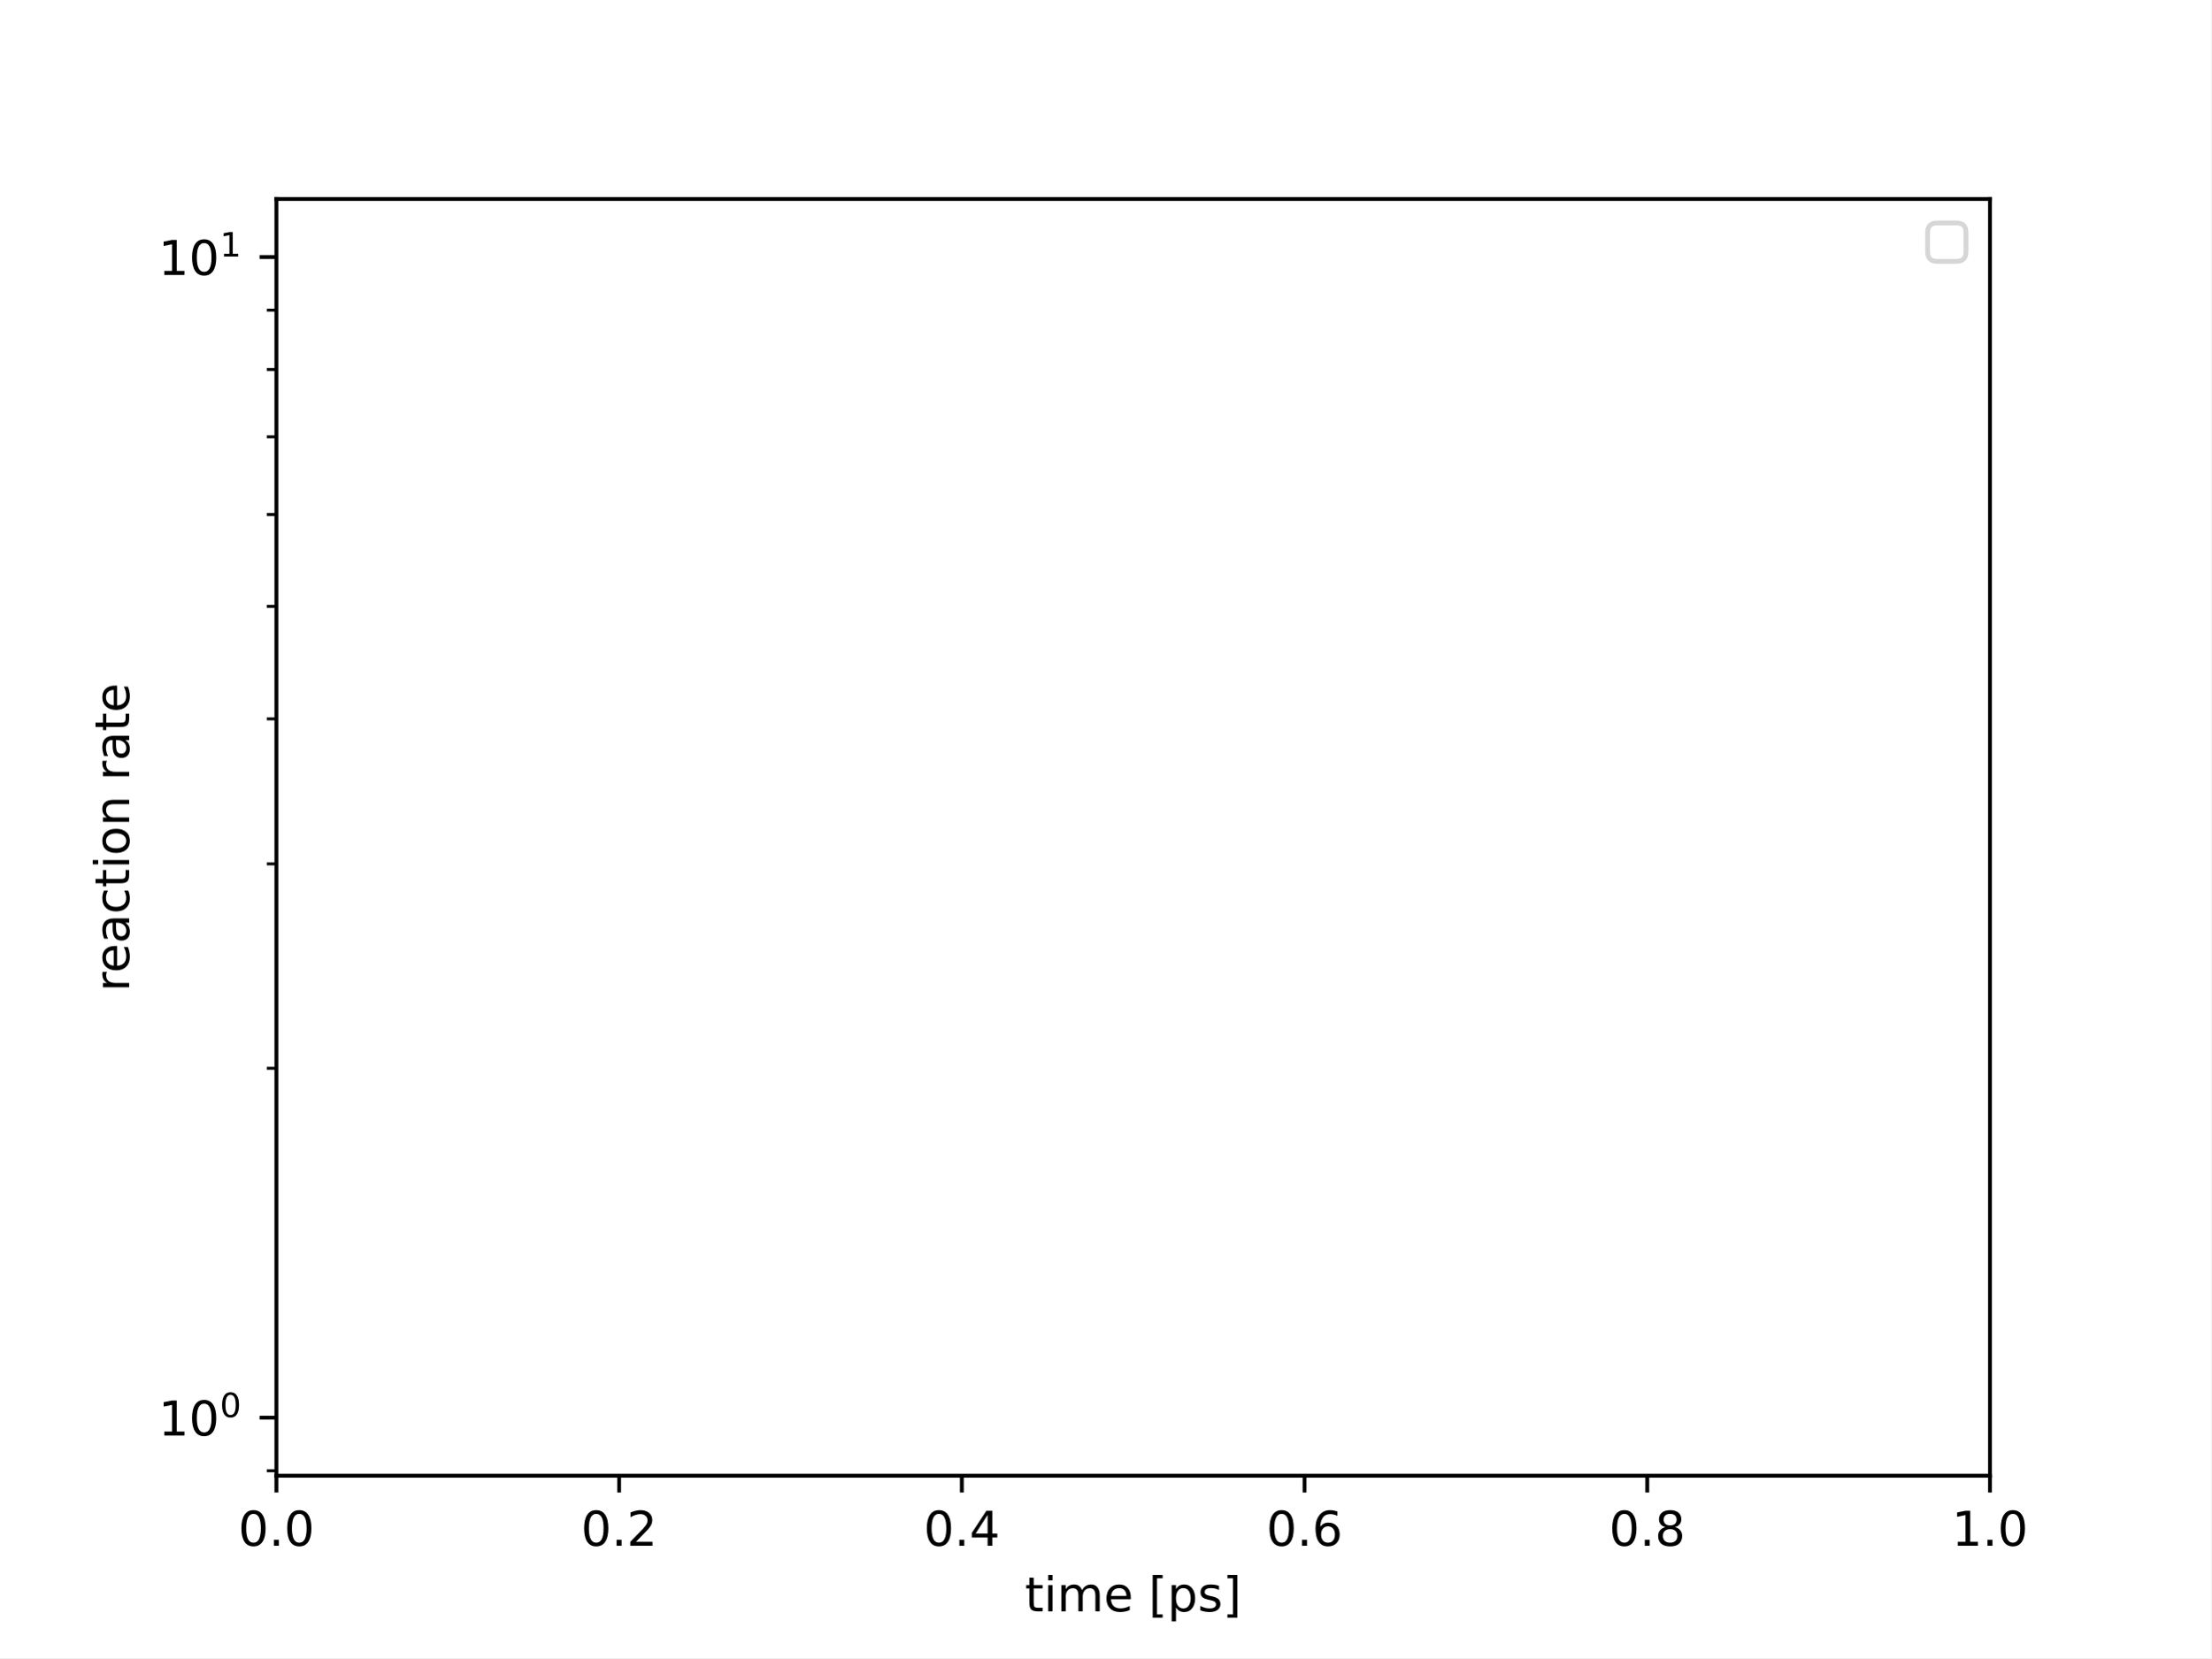
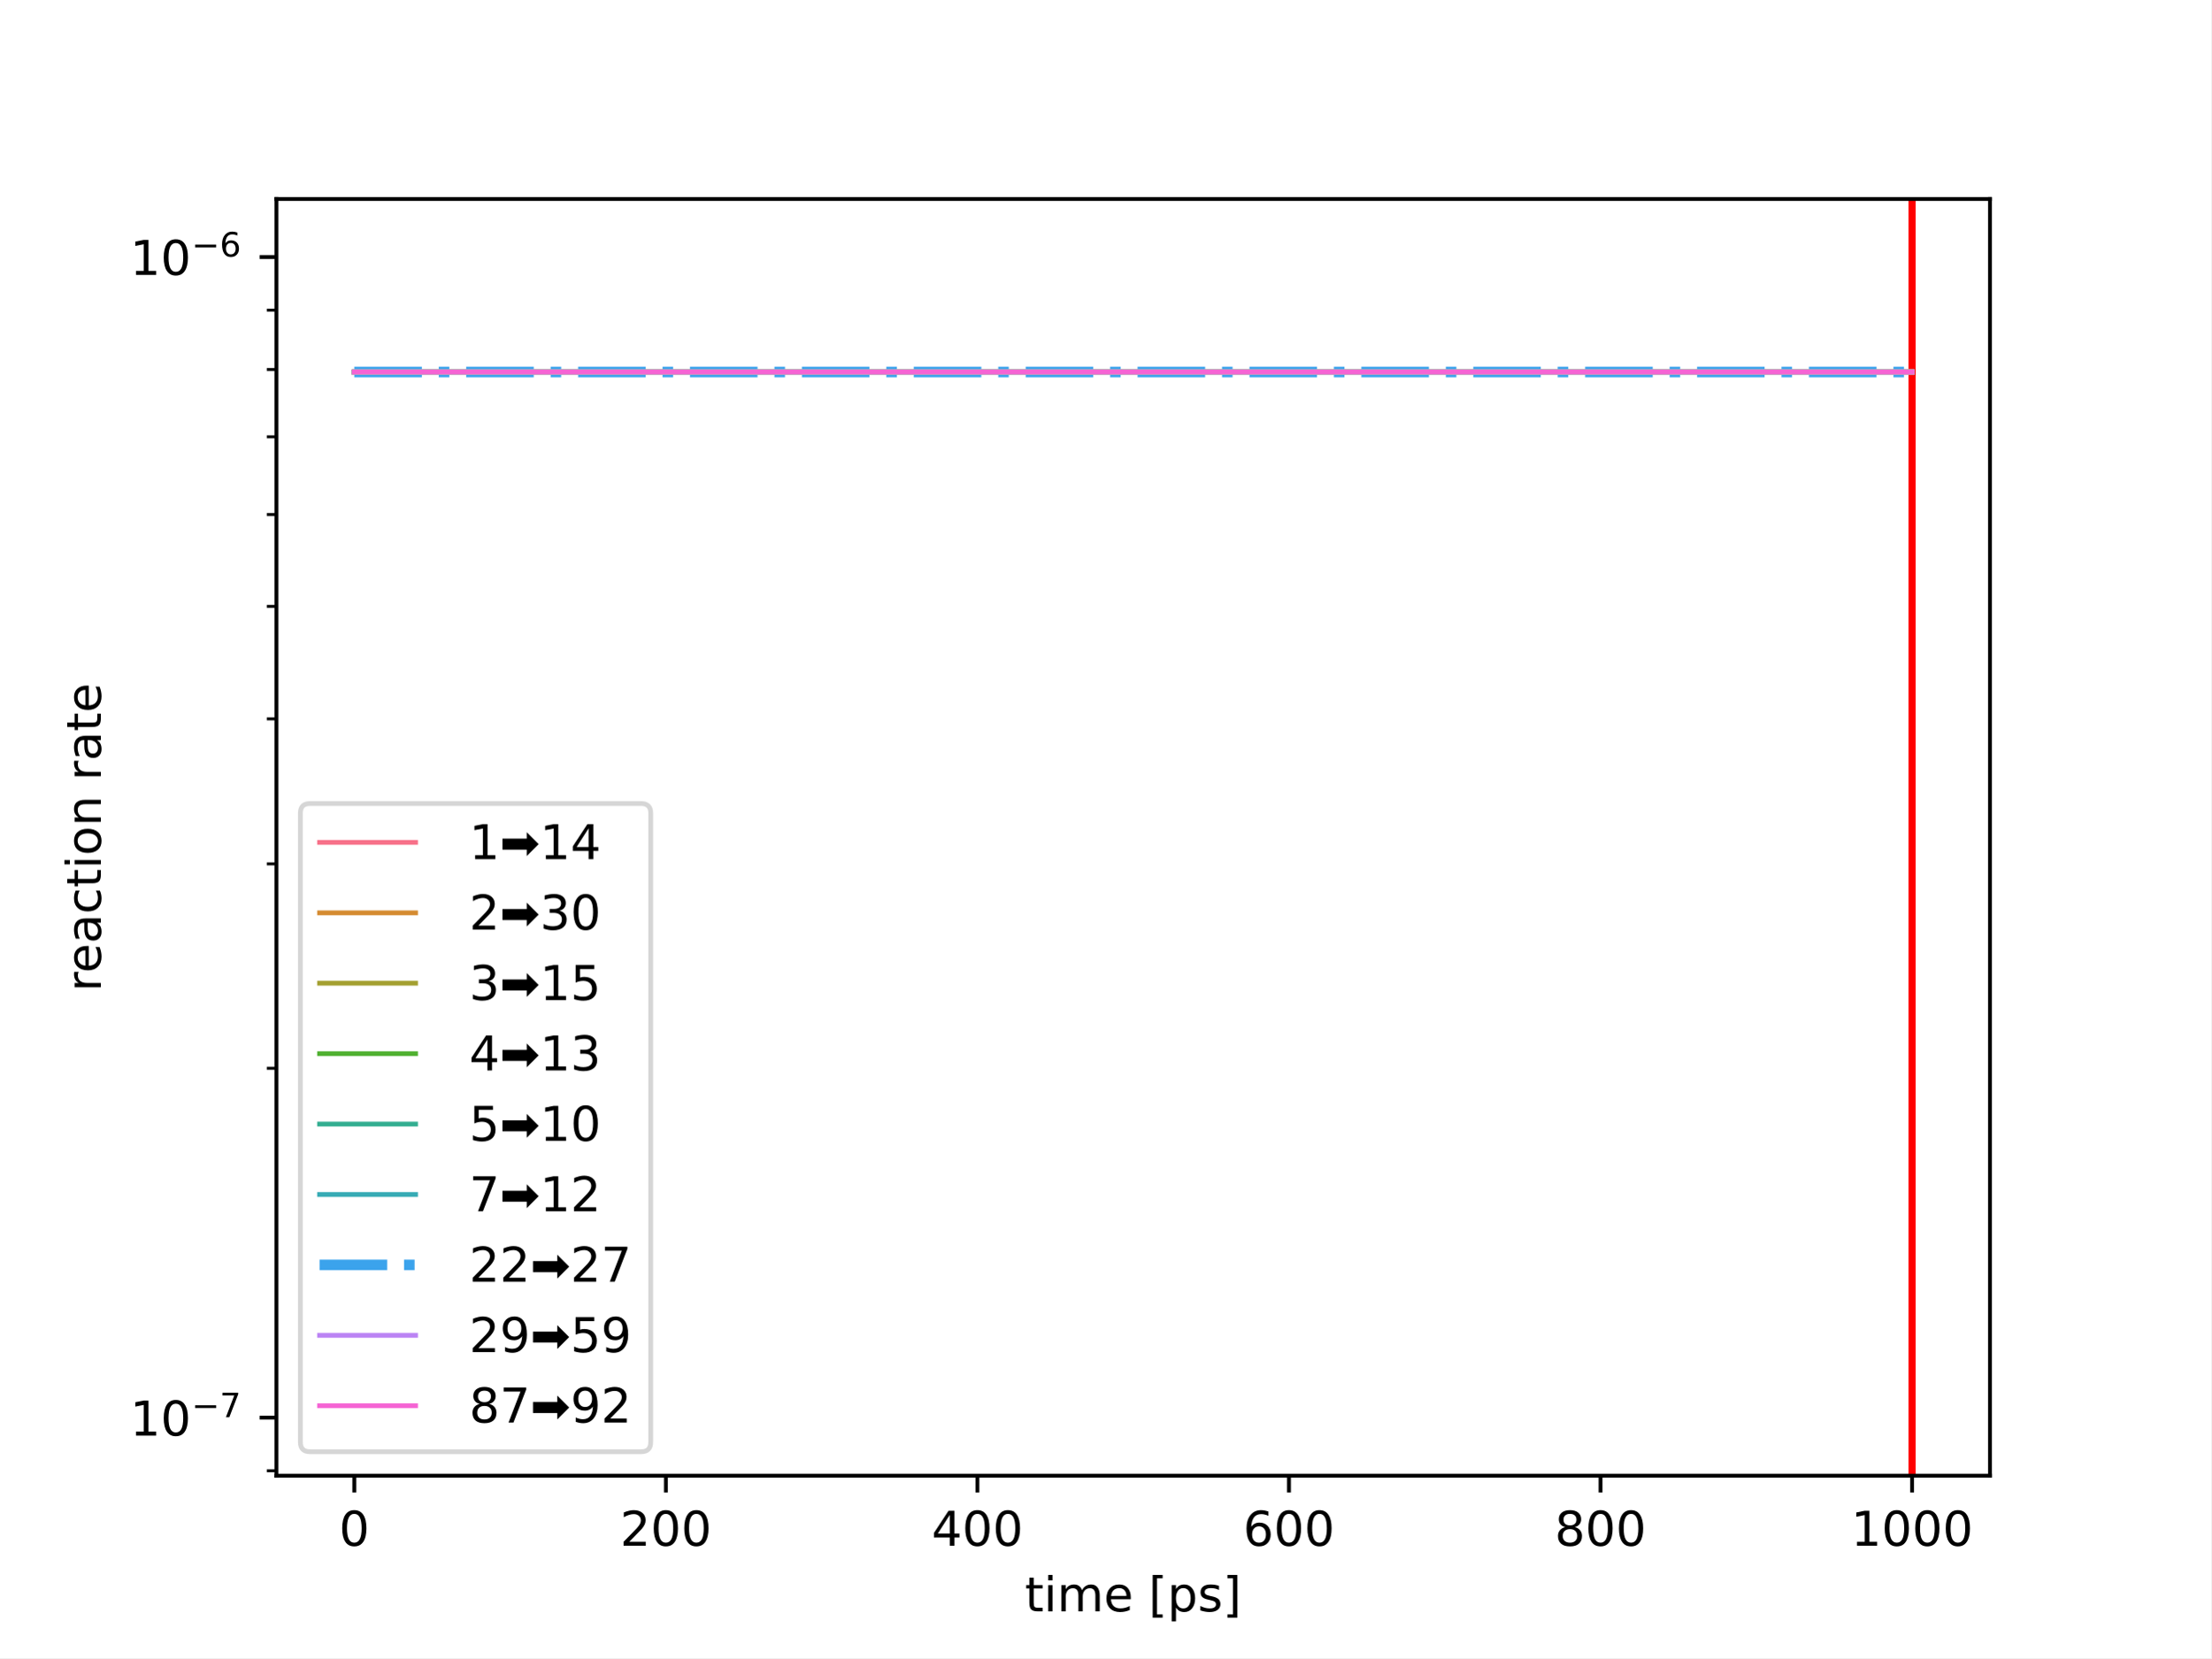
<svg xmlns="http://www.w3.org/2000/svg" xmlns:xlink="http://www.w3.org/1999/xlink" width="460.8pt" height="345.6pt" viewBox="0 0 460.8 345.6" version="1.1">
  <defs>
    <style type="text/css">*{stroke-linejoin: round; stroke-linecap: butt}</style>
  </defs>
  <g id="figure_1">
    <g id="patch_1">
      <path d="M 0 345.6  L 460.8 345.6  L 460.8 0  L 0 0  z " style="fill: #ffffff" />
    </g>
    <g id="axes_1">
      <g id="patch_2">
        <path d="M 57.6 307.584  L 414.72 307.584  L 414.72 41.472  L 57.6 41.472  z " style="fill: #ffffff" />
      </g>
      <g id="matplotlib.axis_1">
        <g id="xtick_1">
          <g id="line2d_1">
            <defs>
-               <path id="ma821fa5e31" d="M 0 0  L 0 3.5  " style="stroke: #000000; stroke-width: 0.8" />
-             </defs>
-             <g>
-               <use xlink:href="#ma821fa5e31" x="57.6" y="307.584" style="stroke: #000000; stroke-width: 0.8" />
+               <path id="m27df85bfd9" d="M 0 0  L 0 3.5  " style="stroke: #000000; stroke-width: 0.8" />
+             </defs>
+             <g>
+               <use xlink:href="#m27df85bfd9" x="73.833" y="307.584" style="stroke: #000000; stroke-width: 0.8" />
            </g>
          </g>
          <g id="text_1">
-             <g transform="translate(49.64844 322.1824) scale(0.1 -0.1)">
+             <g transform="translate(70.65148 322.1824) scale(0.1 -0.1)">
              <defs>
                <path id="DejaVuSans-30" d="M 2034 4250  Q 1547 4250 1301 3770  Q 1056 3291 1056 2328  Q 1056 1369 1301 889  Q 1547 409 2034 409  Q 2525 409 2770 889  Q 3016 1369 3016 2328  Q 3016 3291 2770 3770  Q 2525 4250 2034 4250  z M 2034 4750  Q 2819 4750 3233 4129  Q 3647 3509 3647 2328  Q 3647 1150 3233 529  Q 2819 -91 2034 -91  Q 1250 -91 836 529  Q 422 1150 422 2328  Q 422 3509 836 4129  Q 1250 4750 2034 4750  z " transform="scale(0.015625)" />
-                 <path id="DejaVuSans-2e" d="M 684 794  L 1344 794  L 1344 0  L 684 0  L 684 794  z " transform="scale(0.015625)" />
              </defs>
              <use xlink:href="#DejaVuSans-30" />
-               <use xlink:href="#DejaVuSans-2e" x="63.623" />
-               <use xlink:href="#DejaVuSans-30" x="95.41" />
            </g>
          </g>
        </g>
        <g id="xtick_2">
          <g id="line2d_2">
            <g>
-               <use xlink:href="#ma821fa5e31" x="129.024" y="307.584" style="stroke: #000000; stroke-width: 0.8" />
+               <use xlink:href="#m27df85bfd9" x="138.764" y="307.584" style="stroke: #000000; stroke-width: 0.8" />
            </g>
          </g>
          <g id="text_2">
-             <g transform="translate(121.0724 322.1824) scale(0.1 -0.1)">
+             <g transform="translate(129.2199 322.1824) scale(0.1 -0.1)">
              <defs>
                <path id="DejaVuSans-32" d="M 1228 531  L 3431 531  L 3431 0  L 469 0  L 469 531  Q 828 903 1448 1529  Q 2069 2156 2228 2338  Q 2531 2678 2651 2914  Q 2772 3150 2772 3378  Q 2772 3750 2511 3984  Q 2250 4219 1831 4219  Q 1534 4219 1204 4116  Q 875 4013 500 3803  L 500 4441  Q 881 4594 1212 4672  Q 1544 4750 1819 4750  Q 2544 4750 2975 4387  Q 3406 4025 3406 3419  Q 3406 3131 3298 2873  Q 3191 2616 2906 2266  Q 2828 2175 2409 1742  Q 1991 1309 1228 531  z " transform="scale(0.015625)" />
              </defs>
-               <use xlink:href="#DejaVuSans-30" />
-               <use xlink:href="#DejaVuSans-2e" x="63.623" />
-               <use xlink:href="#DejaVuSans-32" x="95.41" />
+               <use xlink:href="#DejaVuSans-32" />
+               <use xlink:href="#DejaVuSans-30" x="63.623" />
+               <use xlink:href="#DejaVuSans-30" x="127.246" />
            </g>
          </g>
        </g>
        <g id="xtick_3">
          <g id="line2d_3">
            <g>
-               <use xlink:href="#ma821fa5e31" x="200.448" y="307.584" style="stroke: #000000; stroke-width: 0.8" />
+               <use xlink:href="#m27df85bfd9" x="203.695" y="307.584" style="stroke: #000000; stroke-width: 0.8" />
            </g>
          </g>
          <g id="text_3">
-             <g transform="translate(192.4964 322.1824) scale(0.1 -0.1)">
+             <g transform="translate(194.1508 322.1824) scale(0.1 -0.1)">
              <defs>
                <path id="DejaVuSans-34" d="M 2419 4116  L 825 1625  L 2419 1625  L 2419 4116  z M 2253 4666  L 3047 4666  L 3047 1625  L 3713 1625  L 3713 1100  L 3047 1100  L 3047 0  L 2419 0  L 2419 1100  L 313 1100  L 313 1709  L 2253 4666  z " transform="scale(0.015625)" />
              </defs>
-               <use xlink:href="#DejaVuSans-30" />
-               <use xlink:href="#DejaVuSans-2e" x="63.623" />
-               <use xlink:href="#DejaVuSans-34" x="95.41" />
+               <use xlink:href="#DejaVuSans-34" />
+               <use xlink:href="#DejaVuSans-30" x="63.623" />
+               <use xlink:href="#DejaVuSans-30" x="127.246" />
            </g>
          </g>
        </g>
        <g id="xtick_4">
          <g id="line2d_4">
            <g>
-               <use xlink:href="#ma821fa5e31" x="271.872" y="307.584" style="stroke: #000000; stroke-width: 0.8" />
+               <use xlink:href="#m27df85bfd9" x="268.625" y="307.584" style="stroke: #000000; stroke-width: 0.8" />
            </g>
          </g>
          <g id="text_4">
-             <g transform="translate(263.9204 322.1824) scale(0.1 -0.1)">
+             <g transform="translate(259.0817 322.1824) scale(0.1 -0.1)">
              <defs>
                <path id="DejaVuSans-36" d="M 2113 2584  Q 1688 2584 1439 2293  Q 1191 2003 1191 1497  Q 1191 994 1439 701  Q 1688 409 2113 409  Q 2538 409 2786 701  Q 3034 994 3034 1497  Q 3034 2003 2786 2293  Q 2538 2584 2113 2584  z M 3366 4563  L 3366 3988  Q 3128 4100 2886 4159  Q 2644 4219 2406 4219  Q 1781 4219 1451 3797  Q 1122 3375 1075 2522  Q 1259 2794 1537 2939  Q 1816 3084 2150 3084  Q 2853 3084 3261 2657  Q 3669 2231 3669 1497  Q 3669 778 3244 343  Q 2819 -91 2113 -91  Q 1303 -91 875 529  Q 447 1150 447 2328  Q 447 3434 972 4092  Q 1497 4750 2381 4750  Q 2619 4750 2861 4703  Q 3103 4656 3366 4563  z " transform="scale(0.015625)" />
              </defs>
-               <use xlink:href="#DejaVuSans-30" />
-               <use xlink:href="#DejaVuSans-2e" x="63.623" />
-               <use xlink:href="#DejaVuSans-36" x="95.41" />
+               <use xlink:href="#DejaVuSans-36" />
+               <use xlink:href="#DejaVuSans-30" x="63.623" />
+               <use xlink:href="#DejaVuSans-30" x="127.246" />
            </g>
          </g>
        </g>
        <g id="xtick_5">
          <g id="line2d_5">
            <g>
-               <use xlink:href="#ma821fa5e31" x="343.296" y="307.584" style="stroke: #000000; stroke-width: 0.8" />
+               <use xlink:href="#m27df85bfd9" x="333.556" y="307.584" style="stroke: #000000; stroke-width: 0.8" />
            </g>
          </g>
          <g id="text_5">
-             <g transform="translate(335.3444 322.1824) scale(0.1 -0.1)">
+             <g transform="translate(324.0126 322.1824) scale(0.1 -0.1)">
              <defs>
                <path id="DejaVuSans-38" d="M 2034 2216  Q 1584 2216 1326 1975  Q 1069 1734 1069 1313  Q 1069 891 1326 650  Q 1584 409 2034 409  Q 2484 409 2743 651  Q 3003 894 3003 1313  Q 3003 1734 2745 1975  Q 2488 2216 2034 2216  z M 1403 2484  Q 997 2584 770 2862  Q 544 3141 544 3541  Q 544 4100 942 4425  Q 1341 4750 2034 4750  Q 2731 4750 3128 4425  Q 3525 4100 3525 3541  Q 3525 3141 3298 2862  Q 3072 2584 2669 2484  Q 3125 2378 3379 2068  Q 3634 1759 3634 1313  Q 3634 634 3220 271  Q 2806 -91 2034 -91  Q 1263 -91 848 271  Q 434 634 434 1313  Q 434 1759 690 2068  Q 947 2378 1403 2484  z M 1172 3481  Q 1172 3119 1398 2916  Q 1625 2713 2034 2713  Q 2441 2713 2670 2916  Q 2900 3119 2900 3481  Q 2900 3844 2670 4047  Q 2441 4250 2034 4250  Q 1625 4250 1398 4047  Q 1172 3844 1172 3481  z " transform="scale(0.015625)" />
              </defs>
-               <use xlink:href="#DejaVuSans-30" />
-               <use xlink:href="#DejaVuSans-2e" x="63.623" />
-               <use xlink:href="#DejaVuSans-38" x="95.41" />
+               <use xlink:href="#DejaVuSans-38" />
+               <use xlink:href="#DejaVuSans-30" x="63.623" />
+               <use xlink:href="#DejaVuSans-30" x="127.246" />
            </g>
          </g>
        </g>
        <g id="xtick_6">
          <g id="line2d_6">
            <g>
-               <use xlink:href="#ma821fa5e31" x="414.72" y="307.584" style="stroke: #000000; stroke-width: 0.8" />
+               <use xlink:href="#m27df85bfd9" x="398.487" y="307.584" style="stroke: #000000; stroke-width: 0.8" />
            </g>
          </g>
          <g id="text_6">
-             <g transform="translate(406.7684 322.1824) scale(0.1 -0.1)">
+             <g transform="translate(385.7623 322.1824) scale(0.1 -0.1)">
              <defs>
                <path id="DejaVuSans-31" d="M 794 531  L 1825 531  L 1825 4091  L 703 3866  L 703 4441  L 1819 4666  L 2450 4666  L 2450 531  L 3481 531  L 3481 0  L 794 0  L 794 531  z " transform="scale(0.015625)" />
              </defs>
              <use xlink:href="#DejaVuSans-31" />
-               <use xlink:href="#DejaVuSans-2e" x="63.623" />
-               <use xlink:href="#DejaVuSans-30" x="95.41" />
+               <use xlink:href="#DejaVuSans-30" x="63.623" />
+               <use xlink:href="#DejaVuSans-30" x="127.246" />
+               <use xlink:href="#DejaVuSans-30" x="190.869" />
            </g>
          </g>
        </g>
        <g id="text_7">
          <g transform="translate(213.5944 335.8606) scale(0.1 -0.1)">
            <defs>
              <path id="DejaVuSans-74" d="M 1172 4494  L 1172 3500  L 2356 3500  L 2356 3053  L 1172 3053  L 1172 1153  Q 1172 725 1289 603  Q 1406 481 1766 481  L 2356 481  L 2356 0  L 1766 0  Q 1100 0 847 248  Q 594 497 594 1153  L 594 3053  L 172 3053  L 172 3500  L 594 3500  L 594 4494  L 1172 4494  z " transform="scale(0.015625)" />
              <path id="DejaVuSans-69" d="M 603 3500  L 1178 3500  L 1178 0  L 603 0  L 603 3500  z M 603 4863  L 1178 4863  L 1178 4134  L 603 4134  L 603 4863  z " transform="scale(0.015625)" />
              <path id="DejaVuSans-6d" d="M 3328 2828  Q 3544 3216 3844 3400  Q 4144 3584 4550 3584  Q 5097 3584 5394 3201  Q 5691 2819 5691 2113  L 5691 0  L 5113 0  L 5113 2094  Q 5113 2597 4934 2840  Q 4756 3084 4391 3084  Q 3944 3084 3684 2787  Q 3425 2491 3425 1978  L 3425 0  L 2847 0  L 2847 2094  Q 2847 2600 2669 2842  Q 2491 3084 2119 3084  Q 1678 3084 1418 2786  Q 1159 2488 1159 1978  L 1159 0  L 581 0  L 581 3500  L 1159 3500  L 1159 2956  Q 1356 3278 1631 3431  Q 1906 3584 2284 3584  Q 2666 3584 2933 3390  Q 3200 3197 3328 2828  z " transform="scale(0.015625)" />
              <path id="DejaVuSans-65" d="M 3597 1894  L 3597 1613  L 953 1613  Q 991 1019 1311 708  Q 1631 397 2203 397  Q 2534 397 2845 478  Q 3156 559 3463 722  L 3463 178  Q 3153 47 2828 -22  Q 2503 -91 2169 -91  Q 1331 -91 842 396  Q 353 884 353 1716  Q 353 2575 817 3079  Q 1281 3584 2069 3584  Q 2775 3584 3186 3129  Q 3597 2675 3597 1894  z M 3022 2063  Q 3016 2534 2758 2815  Q 2500 3097 2075 3097  Q 1594 3097 1305 2825  Q 1016 2553 972 2059  L 3022 2063  z " transform="scale(0.015625)" />
              <path id="DejaVuSans-20" transform="scale(0.015625)" />
              <path id="DejaVuSans-5b" d="M 550 4863  L 1875 4863  L 1875 4416  L 1125 4416  L 1125 -397  L 1875 -397  L 1875 -844  L 550 -844  L 550 4863  z " transform="scale(0.015625)" />
              <path id="DejaVuSans-70" d="M 1159 525  L 1159 -1331  L 581 -1331  L 581 3500  L 1159 3500  L 1159 2969  Q 1341 3281 1617 3432  Q 1894 3584 2278 3584  Q 2916 3584 3314 3078  Q 3713 2572 3713 1747  Q 3713 922 3314 415  Q 2916 -91 2278 -91  Q 1894 -91 1617 61  Q 1341 213 1159 525  z M 3116 1747  Q 3116 2381 2855 2742  Q 2594 3103 2138 3103  Q 1681 3103 1420 2742  Q 1159 2381 1159 1747  Q 1159 1113 1420 752  Q 1681 391 2138 391  Q 2594 391 2855 752  Q 3116 1113 3116 1747  z " transform="scale(0.015625)" />
              <path id="DejaVuSans-73" d="M 2834 3397  L 2834 2853  Q 2591 2978 2328 3040  Q 2066 3103 1784 3103  Q 1356 3103 1142 2972  Q 928 2841 928 2578  Q 928 2378 1081 2264  Q 1234 2150 1697 2047  L 1894 2003  Q 2506 1872 2764 1633  Q 3022 1394 3022 966  Q 3022 478 2636 193  Q 2250 -91 1575 -91  Q 1294 -91 989 -36  Q 684 19 347 128  L 347 722  Q 666 556 975 473  Q 1284 391 1588 391  Q 1994 391 2212 530  Q 2431 669 2431 922  Q 2431 1156 2273 1281  Q 2116 1406 1581 1522  L 1381 1569  Q 847 1681 609 1914  Q 372 2147 372 2553  Q 372 3047 722 3315  Q 1072 3584 1716 3584  Q 2034 3584 2315 3537  Q 2597 3491 2834 3397  z " transform="scale(0.015625)" />
              <path id="DejaVuSans-5d" d="M 1947 4863  L 1947 -844  L 622 -844  L 622 -397  L 1369 -397  L 1369 4416  L 622 4416  L 622 4863  L 1947 4863  z " transform="scale(0.015625)" />
            </defs>
            <use xlink:href="#DejaVuSans-74" />
            <use xlink:href="#DejaVuSans-69" x="39.209" />
            <use xlink:href="#DejaVuSans-6d" x="66.992" />
            <use xlink:href="#DejaVuSans-65" x="164.404" />
            <use xlink:href="#DejaVuSans-20" x="225.928" />
            <use xlink:href="#DejaVuSans-5b" x="257.715" />
            <use xlink:href="#DejaVuSans-70" x="296.729" />
            <use xlink:href="#DejaVuSans-73" x="360.205" />
            <use xlink:href="#DejaVuSans-5d" x="412.305" />
          </g>
        </g>
      </g>
      <g id="matplotlib.axis_2">
        <g id="ytick_1">
          <g id="line2d_7">
            <defs>
-               <path id="m97867b5a04" d="M 0 0  L -3.5 0  " style="stroke: #000000; stroke-width: 0.8" />
-             </defs>
-             <g>
-               <use xlink:href="#m97867b5a04" x="57.6" y="295.488" style="stroke: #000000; stroke-width: 0.8" />
+               <path id="mf713f19acc" d="M 0 0  L -3.5 0  " style="stroke: #000000; stroke-width: 0.8" />
+             </defs>
+             <g>
+               <use xlink:href="#mf713f19acc" x="57.6" y="295.488" style="stroke: #000000; stroke-width: 0.8" />
            </g>
          </g>
          <g id="text_8">
-             <g transform="translate(33 299.2872) scale(0.1 -0.1)">
+             <g transform="translate(27.1 299.2872) scale(0.1 -0.1)">
+               <defs>
+                 <path id="DejaVuSans-2212" d="M 678 2272  L 4684 2272  L 4684 1741  L 678 1741  L 678 2272  z " transform="scale(0.015625)" />
+                 <path id="DejaVuSans-37" d="M 525 4666  L 3525 4666  L 3525 4397  L 1831 0  L 1172 0  L 2766 4134  L 525 4134  L 525 4666  z " transform="scale(0.015625)" />
+               </defs>
+               <use xlink:href="#DejaVuSans-31" transform="translate(0 0.684375)" />
+               <use xlink:href="#DejaVuSans-30" transform="translate(63.62305 0.684375)" />
+               <use xlink:href="#DejaVuSans-2212" transform="translate(128.2031 38.96563) scale(0.7)" />
+               <use xlink:href="#DejaVuSans-37" transform="translate(186.8555 38.96563) scale(0.7)" />
+             </g>
+           </g>
+         </g>
+         <g id="ytick_2">
+           <g id="line2d_8">
+             <g>
+               <use xlink:href="#mf713f19acc" x="57.6" y="53.568" style="stroke: #000000; stroke-width: 0.8" />
+             </g>
+           </g>
+           <g id="text_9">
+             <g transform="translate(27.1 57.36722) scale(0.1 -0.1)">
              <use xlink:href="#DejaVuSans-31" transform="translate(0 0.765625)" />
              <use xlink:href="#DejaVuSans-30" transform="translate(63.62305 0.765625)" />
-               <use xlink:href="#DejaVuSans-30" transform="translate(128.2031 39.04688) scale(0.7)" />
-             </g>
-           </g>
-         </g>
-         <g id="ytick_2">
-           <g id="line2d_8">
-             <g>
-               <use xlink:href="#m97867b5a04" x="57.6" y="53.568" style="stroke: #000000; stroke-width: 0.8" />
-             </g>
-           </g>
-           <g id="text_9">
-             <g transform="translate(33 57.36722) scale(0.1 -0.1)">
-               <use xlink:href="#DejaVuSans-31" transform="translate(0 0.684375)" />
-               <use xlink:href="#DejaVuSans-30" transform="translate(63.62305 0.684375)" />
-               <use xlink:href="#DejaVuSans-31" transform="translate(128.2031 38.96563) scale(0.7)" />
+               <use xlink:href="#DejaVuSans-2212" transform="translate(128.2031 39.04688) scale(0.7)" />
+               <use xlink:href="#DejaVuSans-36" transform="translate(186.8555 39.04688) scale(0.7)" />
            </g>
          </g>
        </g>
        <g id="ytick_3">
          <g id="line2d_9">
            <defs>
-               <path id="m1db4e1c797" d="M 0 0  L -2 0  " style="stroke: #000000; stroke-width: 0.6" />
-             </defs>
-             <g>
-               <use xlink:href="#m1db4e1c797" x="57.6" y="306.558" style="stroke: #000000; stroke-width: 0.6" />
+               <path id="m5018d6b1ba" d="M 0 0  L -2 0  " style="stroke: #000000; stroke-width: 0.6" />
+             </defs>
+             <g>
+               <use xlink:href="#m5018d6b1ba" x="57.6" y="306.558" style="stroke: #000000; stroke-width: 0.6" />
            </g>
          </g>
        </g>
        <g id="ytick_4">
          <g id="line2d_10">
            <g>
-               <use xlink:href="#m1db4e1c797" x="57.6" y="222.663" style="stroke: #000000; stroke-width: 0.6" />
+               <use xlink:href="#m5018d6b1ba" x="57.6" y="222.663" style="stroke: #000000; stroke-width: 0.6" />
            </g>
          </g>
        </g>
        <g id="ytick_5">
          <g id="line2d_11">
            <g>
-               <use xlink:href="#m1db4e1c797" x="57.6" y="180.063" style="stroke: #000000; stroke-width: 0.6" />
+               <use xlink:href="#m5018d6b1ba" x="57.6" y="180.063" style="stroke: #000000; stroke-width: 0.6" />
            </g>
          </g>
        </g>
        <g id="ytick_6">
          <g id="line2d_12">
            <g>
-               <use xlink:href="#m1db4e1c797" x="57.6" y="149.838" style="stroke: #000000; stroke-width: 0.6" />
+               <use xlink:href="#m5018d6b1ba" x="57.6" y="149.838" style="stroke: #000000; stroke-width: 0.6" />
            </g>
          </g>
        </g>
        <g id="ytick_7">
          <g id="line2d_13">
            <g>
-               <use xlink:href="#m1db4e1c797" x="57.6" y="126.393" style="stroke: #000000; stroke-width: 0.6" />
+               <use xlink:href="#m5018d6b1ba" x="57.6" y="126.393" style="stroke: #000000; stroke-width: 0.6" />
            </g>
          </g>
        </g>
        <g id="ytick_8">
          <g id="line2d_14">
            <g>
-               <use xlink:href="#m1db4e1c797" x="57.6" y="107.238" style="stroke: #000000; stroke-width: 0.6" />
+               <use xlink:href="#m5018d6b1ba" x="57.6" y="107.238" style="stroke: #000000; stroke-width: 0.6" />
            </g>
          </g>
        </g>
        <g id="ytick_9">
          <g id="line2d_15">
            <g>
-               <use xlink:href="#m1db4e1c797" x="57.6" y="91.042" style="stroke: #000000; stroke-width: 0.6" />
+               <use xlink:href="#m5018d6b1ba" x="57.6" y="91.042" style="stroke: #000000; stroke-width: 0.6" />
            </g>
          </g>
        </g>
        <g id="ytick_10">
          <g id="line2d_16">
            <g>
-               <use xlink:href="#m1db4e1c797" x="57.6" y="77.012" style="stroke: #000000; stroke-width: 0.6" />
+               <use xlink:href="#m5018d6b1ba" x="57.6" y="77.012" style="stroke: #000000; stroke-width: 0.6" />
            </g>
          </g>
        </g>
        <g id="ytick_11">
          <g id="line2d_17">
            <g>
-               <use xlink:href="#m1db4e1c797" x="57.6" y="64.638" style="stroke: #000000; stroke-width: 0.6" />
+               <use xlink:href="#m5018d6b1ba" x="57.6" y="64.638" style="stroke: #000000; stroke-width: 0.6" />
            </g>
          </g>
        </g>
        <g id="text_10">
-           <g transform="translate(26.92031 206.6835) rotate(-90) scale(0.1 -0.1)">
+           <g transform="translate(21.02031 206.6835) rotate(-90) scale(0.1 -0.1)">
            <defs>
              <path id="DejaVuSans-72" d="M 2631 2963  Q 2534 3019 2420 3045  Q 2306 3072 2169 3072  Q 1681 3072 1420 2755  Q 1159 2438 1159 1844  L 1159 0  L 581 0  L 581 3500  L 1159 3500  L 1159 2956  Q 1341 3275 1631 3429  Q 1922 3584 2338 3584  Q 2397 3584 2469 3576  Q 2541 3569 2628 3553  L 2631 2963  z " transform="scale(0.015625)" />
              <path id="DejaVuSans-61" d="M 2194 1759  Q 1497 1759 1228 1600  Q 959 1441 959 1056  Q 959 750 1161 570  Q 1363 391 1709 391  Q 2188 391 2477 730  Q 2766 1069 2766 1631  L 2766 1759  L 2194 1759  z M 3341 1997  L 3341 0  L 2766 0  L 2766 531  Q 2569 213 2275 61  Q 1981 -91 1556 -91  Q 1019 -91 701 211  Q 384 513 384 1019  Q 384 1609 779 1909  Q 1175 2209 1959 2209  L 2766 2209  L 2766 2266  Q 2766 2663 2505 2880  Q 2244 3097 1772 3097  Q 1472 3097 1187 3025  Q 903 2953 641 2809  L 641 3341  Q 956 3463 1253 3523  Q 1550 3584 1831 3584  Q 2591 3584 2966 3190  Q 3341 2797 3341 1997  z " transform="scale(0.015625)" />
              <path id="DejaVuSans-63" d="M 3122 3366  L 3122 2828  Q 2878 2963 2633 3030  Q 2388 3097 2138 3097  Q 1578 3097 1268 2742  Q 959 2388 959 1747  Q 959 1106 1268 751  Q 1578 397 2138 397  Q 2388 397 2633 464  Q 2878 531 3122 666  L 3122 134  Q 2881 22 2623 -34  Q 2366 -91 2075 -91  Q 1284 -91 818 406  Q 353 903 353 1747  Q 353 2603 823 3093  Q 1294 3584 2113 3584  Q 2378 3584 2631 3529  Q 2884 3475 3122 3366  z " transform="scale(0.015625)" />
              <path id="DejaVuSans-6f" d="M 1959 3097  Q 1497 3097 1228 2736  Q 959 2375 959 1747  Q 959 1119 1226 758  Q 1494 397 1959 397  Q 2419 397 2687 759  Q 2956 1122 2956 1747  Q 2956 2369 2687 2733  Q 2419 3097 1959 3097  z M 1959 3584  Q 2709 3584 3137 3096  Q 3566 2609 3566 1747  Q 3566 888 3137 398  Q 2709 -91 1959 -91  Q 1206 -91 779 398  Q 353 888 353 1747  Q 353 2609 779 3096  Q 1206 3584 1959 3584  z " transform="scale(0.015625)" />
              <path id="DejaVuSans-6e" d="M 3513 2113  L 3513 0  L 2938 0  L 2938 2094  Q 2938 2591 2744 2837  Q 2550 3084 2163 3084  Q 1697 3084 1428 2787  Q 1159 2491 1159 1978  L 1159 0  L 581 0  L 581 3500  L 1159 3500  L 1159 2956  Q 1366 3272 1645 3428  Q 1925 3584 2291 3584  Q 2894 3584 3203 3211  Q 3513 2838 3513 2113  z " transform="scale(0.015625)" />
            </defs>
            <use xlink:href="#DejaVuSans-72" />
            <use xlink:href="#DejaVuSans-65" x="38.863" />
            <use xlink:href="#DejaVuSans-61" x="100.387" />
            <use xlink:href="#DejaVuSans-63" x="161.666" />
            <use xlink:href="#DejaVuSans-74" x="216.646" />
            <use xlink:href="#DejaVuSans-69" x="255.855" />
            <use xlink:href="#DejaVuSans-6f" x="283.639" />
            <use xlink:href="#DejaVuSans-6e" x="344.82" />
            <use xlink:href="#DejaVuSans-20" x="408.199" />
            <use xlink:href="#DejaVuSans-72" x="439.986" />
            <use xlink:href="#DejaVuSans-61" x="481.1" />
            <use xlink:href="#DejaVuSans-74" x="542.379" />
            <use xlink:href="#DejaVuSans-65" x="581.588" />
          </g>
        </g>
      </g>
+       <g id="line2d_18">
+         <path d="M 398.487 307.584  L 398.487 41.472  " clip-path="url(#p3f7537a52d)" style="fill: none; stroke: #ff0000; stroke-width: 1.5; stroke-linecap: square" />
+       </g>
+       <g id="line2d_19">
+         <path d="M 73.833 77.529  L 398.487 77.529  " clip-path="url(#p3f7537a52d)" style="fill: none; stroke: #b2b2b2; stroke-linecap: square" />
+       </g>
+       <g id="line2d_20">
+         <path d="M 73.833 77.529  L 398.487 77.529  " clip-path="url(#p3f7537a52d)" style="fill: none; stroke: #f77189; stroke-linecap: square" />
+       </g>
+       <g id="line2d_21">
+         <path d="M 73.833 77.529  L 398.487 77.529  " clip-path="url(#p3f7537a52d)" style="fill: none; stroke: #d58c32; stroke-linecap: square" />
+       </g>
+       <g id="line2d_22">
+         <path d="M 73.833 77.529  L 398.487 77.529  " clip-path="url(#p3f7537a52d)" style="fill: none; stroke: #a4a031; stroke-linecap: square" />
+       </g>
+       <g id="line2d_23">
+         <path d="M 73.833 77.529  L 398.487 77.529  " clip-path="url(#p3f7537a52d)" style="fill: none; stroke: #50b131; stroke-linecap: square" />
+       </g>
+       <g id="line2d_24">
+         <path d="M 73.833 77.529  L 398.487 77.529  " clip-path="url(#p3f7537a52d)" style="fill: none; stroke: #34ae91; stroke-linecap: square" />
+       </g>
+       <g id="line2d_25">
+         <path d="M 73.833 77.529  L 398.487 77.529  " clip-path="url(#p3f7537a52d)" style="fill: none; stroke: #37abb5; stroke-linecap: square" />
+       </g>
+       <g id="line2d_26">
+         <path d="M 73.833 77.529  L 398.487 77.529  " clip-path="url(#p3f7537a52d)" style="fill: none; stroke: #b2b2b2; stroke-linecap: square" />
+       </g>
+       <g id="line2d_27">
+         <path d="M 73.833 77.529  L 398.487 77.529  " clip-path="url(#p3f7537a52d)" style="fill: none; stroke: #b2b2b2; stroke-linecap: square" />
+       </g>
+       <g id="line2d_28">
+         <path d="M 73.833 77.529  L 398.487 77.529  " clip-path="url(#p3f7537a52d)" style="fill: none; stroke-dasharray: 14.08,3.52,2.2,3.52; stroke-dashoffset: 0; stroke: #3ba3ec; stroke-width: 2.2" />
+       </g>
+       <g id="line2d_29">
+         <path d="M 73.833 77.529  L 398.487 77.529  " clip-path="url(#p3f7537a52d)" style="fill: none; stroke: #b2b2b2; stroke-linecap: square" />
+       </g>
+       <g id="line2d_30">
+         <path d="M 73.833 77.529  L 398.487 77.529  " clip-path="url(#p3f7537a52d)" style="fill: none; stroke: #bb83f4; stroke-linecap: square" />
+       </g>
+       <g id="line2d_31">
+         <path d="M 73.833 77.529  L 398.487 77.529  " clip-path="url(#p3f7537a52d)" style="fill: none; stroke: #b2b2b2; stroke-linecap: square" />
+       </g>
+       <g id="line2d_32">
+         <path d="M 73.833 77.529  L 398.487 77.529  " clip-path="url(#p3f7537a52d)" style="fill: none; stroke: #b2b2b2; stroke-linecap: square" />
+       </g>
+       <g id="line2d_33">
+         <path d="M 73.833 77.529  L 398.487 77.529  " clip-path="url(#p3f7537a52d)" style="fill: none; stroke: #b2b2b2; stroke-linecap: square" />
+       </g>
+       <g id="line2d_34">
+         <path d="M 73.833 77.529  L 398.487 77.529  " clip-path="url(#p3f7537a52d)" style="fill: none; stroke: #b2b2b2; stroke-linecap: square" />
+       </g>
+       <g id="line2d_35">
+         <path d="M 73.833 77.529  L 398.487 77.529  " clip-path="url(#p3f7537a52d)" style="fill: none; stroke: #b2b2b2; stroke-linecap: square" />
+       </g>
+       <g id="line2d_36">
+         <path d="M 73.833 77.529  L 398.487 77.529  " clip-path="url(#p3f7537a52d)" style="fill: none; stroke: #b2b2b2; stroke-linecap: square" />
+       </g>
+       <g id="line2d_37">
+         <path d="M 73.833 77.529  L 398.487 77.529  " clip-path="url(#p3f7537a52d)" style="fill: none; stroke: #b2b2b2; stroke-linecap: square" />
+       </g>
+       <g id="line2d_38">
+         <path d="M 73.833 77.529  L 398.487 77.529  " clip-path="url(#p3f7537a52d)" style="fill: none; stroke: #b2b2b2; stroke-linecap: square" />
+       </g>
+       <g id="line2d_39">
+         <path d="M 73.833 77.529  L 398.487 77.529  " clip-path="url(#p3f7537a52d)" style="fill: none; stroke: #b2b2b2; stroke-linecap: square" />
+       </g>
+       <g id="line2d_40">
+         <path d="M 73.833 77.529  L 398.487 77.529  " clip-path="url(#p3f7537a52d)" style="fill: none; stroke: #b2b2b2; stroke-linecap: square" />
+       </g>
+       <g id="line2d_41">
+         <path d="M 73.833 77.529  L 398.487 77.529  " clip-path="url(#p3f7537a52d)" style="fill: none; stroke: #b2b2b2; stroke-linecap: square" />
+       </g>
+       <g id="line2d_42">
+         <path d="M 73.833 77.529  L 398.487 77.529  " clip-path="url(#p3f7537a52d)" style="fill: none; stroke: #b2b2b2; stroke-linecap: square" />
+       </g>
+       <g id="line2d_43">
+         <path d="M 73.833 77.529  L 398.487 77.529  " clip-path="url(#p3f7537a52d)" style="fill: none; stroke: #f564d4; stroke-linecap: square" />
+       </g>
      <g id="patch_3">
        <path d="M 57.6 307.584  L 57.6 41.472  " style="fill: none; stroke: #000000; stroke-width: 0.8; stroke-linejoin: miter; stroke-linecap: square" />
      </g>
      <g id="patch_4">
        <path d="M 414.72 307.584  L 414.72 41.472  " style="fill: none; stroke: #000000; stroke-width: 0.8; stroke-linejoin: miter; stroke-linecap: square" />
      </g>
      <g id="patch_5">
        <path d="M 57.6 307.584  L 414.72 307.584  " style="fill: none; stroke: #000000; stroke-width: 0.8; stroke-linejoin: miter; stroke-linecap: square" />
      </g>
      <g id="patch_6">
        <path d="M 57.6 41.472  L 414.72 41.472  " style="fill: none; stroke: #000000; stroke-width: 0.8; stroke-linejoin: miter; stroke-linecap: square" />
      </g>
      <g id="legend_1">
        <g id="patch_7">
-           <path d="M 403.72 54.472  L 407.72 54.472  Q 409.72 54.472 409.72 52.472  L 409.72 48.472  Q 409.72 46.472 407.72 46.472  L 403.72 46.472  Q 401.72 46.472 401.72 48.472  L 401.72 52.472  Q 401.72 54.472 403.72 54.472  z " style="fill: #ffffff; opacity: 0.8; stroke: #cccccc; stroke-linejoin: miter" />
+           <path d="M 64.6 302.584  L 133.608 302.584  Q 135.608 302.584 135.608 300.584  L 135.608 169.481  Q 135.608 167.481 133.608 167.481  L 64.6 167.481  Q 62.6 167.481 62.6 169.481  L 62.6 300.584  Q 62.6 302.584 64.6 302.584  z " style="fill: #ffffff; opacity: 0.8; stroke: #cccccc; stroke-linejoin: miter" />
+         </g>
+         <g id="line2d_44">
+           <path d="M 66.6 175.579  L 76.6 175.579  L 86.6 175.579  " style="fill: none; stroke: #f77189; stroke-linecap: square" />
+         </g>
+         <g id="text_11">
+           <g transform="translate(94.6 179.0793) scale(0.1 -0.1)">
+             <defs>
+               <path id="DejaVuSans-27a1" d="M 3603 3594  L 5191 2006  L 3603 419  L 3603 1272  L 366 1272  L 366 2741  L 3603 2741  L 3603 3594  z " transform="scale(0.015625)" />
+             </defs>
+             <use xlink:href="#DejaVuSans-20" />
+             <use xlink:href="#DejaVuSans-31" x="31.787" />
+             <use xlink:href="#DejaVuSans-27a1" x="95.41" />
+             <use xlink:href="#DejaVuSans-31" x="179.199" />
+             <use xlink:href="#DejaVuSans-34" x="242.822" />
+           </g>
+         </g>
+         <g id="line2d_45">
+           <path d="M 66.6 190.257  L 76.6 190.257  L 86.6 190.257  " style="fill: none; stroke: #d58c32; stroke-linecap: square" />
+         </g>
+         <g id="text_12">
+           <g transform="translate(94.6 193.7574) scale(0.1 -0.1)">
+             <defs>
+               <path id="DejaVuSans-33" d="M 2597 2516  Q 3050 2419 3304 2112  Q 3559 1806 3559 1356  Q 3559 666 3084 287  Q 2609 -91 1734 -91  Q 1441 -91 1130 -33  Q 819 25 488 141  L 488 750  Q 750 597 1062 519  Q 1375 441 1716 441  Q 2309 441 2620 675  Q 2931 909 2931 1356  Q 2931 1769 2642 2001  Q 2353 2234 1838 2234  L 1294 2234  L 1294 2753  L 1863 2753  Q 2328 2753 2575 2939  Q 2822 3125 2822 3475  Q 2822 3834 2567 4026  Q 2313 4219 1838 4219  Q 1578 4219 1281 4162  Q 984 4106 628 3988  L 628 4550  Q 988 4650 1302 4700  Q 1616 4750 1894 4750  Q 2613 4750 3031 4423  Q 3450 4097 3450 3541  Q 3450 3153 3228 2886  Q 3006 2619 2597 2516  z " transform="scale(0.015625)" />
+             </defs>
+             <use xlink:href="#DejaVuSans-20" />
+             <use xlink:href="#DejaVuSans-32" x="31.787" />
+             <use xlink:href="#DejaVuSans-27a1" x="95.41" />
+             <use xlink:href="#DejaVuSans-33" x="179.199" />
+             <use xlink:href="#DejaVuSans-30" x="242.822" />
+           </g>
+         </g>
+         <g id="line2d_46">
+           <path d="M 66.6 204.936  L 76.6 204.936  L 86.6 204.936  " style="fill: none; stroke: #a4a031; stroke-linecap: square" />
+         </g>
+         <g id="text_13">
+           <g transform="translate(94.6 208.4356) scale(0.1 -0.1)">
+             <defs>
+               <path id="DejaVuSans-35" d="M 691 4666  L 3169 4666  L 3169 4134  L 1269 4134  L 1269 2991  Q 1406 3038 1543 3061  Q 1681 3084 1819 3084  Q 2600 3084 3056 2656  Q 3513 2228 3513 1497  Q 3513 744 3044 326  Q 2575 -91 1722 -91  Q 1428 -91 1123 -41  Q 819 9 494 109  L 494 744  Q 775 591 1075 516  Q 1375 441 1709 441  Q 2250 441 2565 725  Q 2881 1009 2881 1497  Q 2881 1984 2565 2268  Q 2250 2553 1709 2553  Q 1456 2553 1204 2497  Q 953 2441 691 2322  L 691 4666  z " transform="scale(0.015625)" />
+             </defs>
+             <use xlink:href="#DejaVuSans-20" />
+             <use xlink:href="#DejaVuSans-33" x="31.787" />
+             <use xlink:href="#DejaVuSans-27a1" x="95.41" />
+             <use xlink:href="#DejaVuSans-31" x="179.199" />
+             <use xlink:href="#DejaVuSans-35" x="242.822" />
+           </g>
+         </g>
+         <g id="line2d_47">
+           <path d="M 66.6 219.614  L 76.6 219.614  L 86.6 219.614  " style="fill: none; stroke: #50b131; stroke-linecap: square" />
+         </g>
+         <g id="text_14">
+           <g transform="translate(94.6 223.1137) scale(0.1 -0.1)">
+             <use xlink:href="#DejaVuSans-20" />
+             <use xlink:href="#DejaVuSans-34" x="31.787" />
+             <use xlink:href="#DejaVuSans-27a1" x="95.41" />
+             <use xlink:href="#DejaVuSans-31" x="179.199" />
+             <use xlink:href="#DejaVuSans-33" x="242.822" />
+           </g>
+         </g>
+         <g id="line2d_48">
+           <path d="M 66.6 234.292  L 76.6 234.292  L 86.6 234.292  " style="fill: none; stroke: #34ae91; stroke-linecap: square" />
+         </g>
+         <g id="text_15">
+           <g transform="translate(94.6 237.7918) scale(0.1 -0.1)">
+             <use xlink:href="#DejaVuSans-20" />
+             <use xlink:href="#DejaVuSans-35" x="31.787" />
+             <use xlink:href="#DejaVuSans-27a1" x="95.41" />
+             <use xlink:href="#DejaVuSans-31" x="179.199" />
+             <use xlink:href="#DejaVuSans-30" x="242.822" />
+           </g>
+         </g>
+         <g id="line2d_49">
+           <path d="M 66.6 248.97  L 76.6 248.97  L 86.6 248.97  " style="fill: none; stroke: #37abb5; stroke-linecap: square" />
+         </g>
+         <g id="text_16">
+           <g transform="translate(94.6 252.4699) scale(0.1 -0.1)">
+             <use xlink:href="#DejaVuSans-20" />
+             <use xlink:href="#DejaVuSans-37" x="31.787" />
+             <use xlink:href="#DejaVuSans-27a1" x="95.41" />
+             <use xlink:href="#DejaVuSans-31" x="179.199" />
+             <use xlink:href="#DejaVuSans-32" x="242.822" />
+           </g>
+         </g>
+         <g id="line2d_50">
+           <path d="M 66.6 263.648  L 76.6 263.648  L 86.6 263.648  " style="fill: none; stroke-dasharray: 14.08,3.52,2.2,3.52; stroke-dashoffset: 0; stroke: #3ba3ec; stroke-width: 2.2" />
+         </g>
+         <g id="text_17">
+           <g transform="translate(94.6 267.1481) scale(0.1 -0.1)">
+             <use xlink:href="#DejaVuSans-20" />
+             <use xlink:href="#DejaVuSans-32" x="31.787" />
+             <use xlink:href="#DejaVuSans-32" x="95.41" />
+             <use xlink:href="#DejaVuSans-27a1" x="159.033" />
+             <use xlink:href="#DejaVuSans-32" x="242.822" />
+             <use xlink:href="#DejaVuSans-37" x="306.445" />
+           </g>
+         </g>
+         <g id="line2d_51">
+           <path d="M 66.6 278.326  L 76.6 278.326  L 86.6 278.326  " style="fill: none; stroke: #bb83f4; stroke-linecap: square" />
+         </g>
+         <g id="text_18">
+           <g transform="translate(94.6 281.8262) scale(0.1 -0.1)">
+             <defs>
+               <path id="DejaVuSans-39" d="M 703 97  L 703 672  Q 941 559 1184 500  Q 1428 441 1663 441  Q 2288 441 2617 861  Q 2947 1281 2994 2138  Q 2813 1869 2534 1725  Q 2256 1581 1919 1581  Q 1219 1581 811 2004  Q 403 2428 403 3163  Q 403 3881 828 4315  Q 1253 4750 1959 4750  Q 2769 4750 3195 4129  Q 3622 3509 3622 2328  Q 3622 1225 3098 567  Q 2575 -91 1691 -91  Q 1453 -91 1209 -44  Q 966 3 703 97  z M 1959 2075  Q 2384 2075 2632 2365  Q 2881 2656 2881 3163  Q 2881 3666 2632 3958  Q 2384 4250 1959 4250  Q 1534 4250 1286 3958  Q 1038 3666 1038 3163  Q 1038 2656 1286 2365  Q 1534 2075 1959 2075  z " transform="scale(0.015625)" />
+             </defs>
+             <use xlink:href="#DejaVuSans-20" />
+             <use xlink:href="#DejaVuSans-32" x="31.787" />
+             <use xlink:href="#DejaVuSans-39" x="95.41" />
+             <use xlink:href="#DejaVuSans-27a1" x="159.033" />
+             <use xlink:href="#DejaVuSans-35" x="242.822" />
+             <use xlink:href="#DejaVuSans-39" x="306.445" />
+           </g>
+         </g>
+         <g id="line2d_52">
+           <path d="M 66.6 293.004  L 76.6 293.004  L 86.6 293.004  " style="fill: none; stroke: #f564d4; stroke-linecap: square" />
+         </g>
+         <g id="text_19">
+           <g transform="translate(94.6 296.5043) scale(0.1 -0.1)">
+             <use xlink:href="#DejaVuSans-20" />
+             <use xlink:href="#DejaVuSans-38" x="31.787" />
+             <use xlink:href="#DejaVuSans-37" x="95.41" />
+             <use xlink:href="#DejaVuSans-27a1" x="159.033" />
+             <use xlink:href="#DejaVuSans-39" x="242.822" />
+             <use xlink:href="#DejaVuSans-32" x="306.445" />
+           </g>
        </g>
      </g>
    </g>
  </g>
+   <defs>
+     <clipPath id="p3f7537a52d">
+       <rect x="57.6" y="41.472" width="357.12" height="266.112" />
+     </clipPath>
+   </defs>
</svg>
